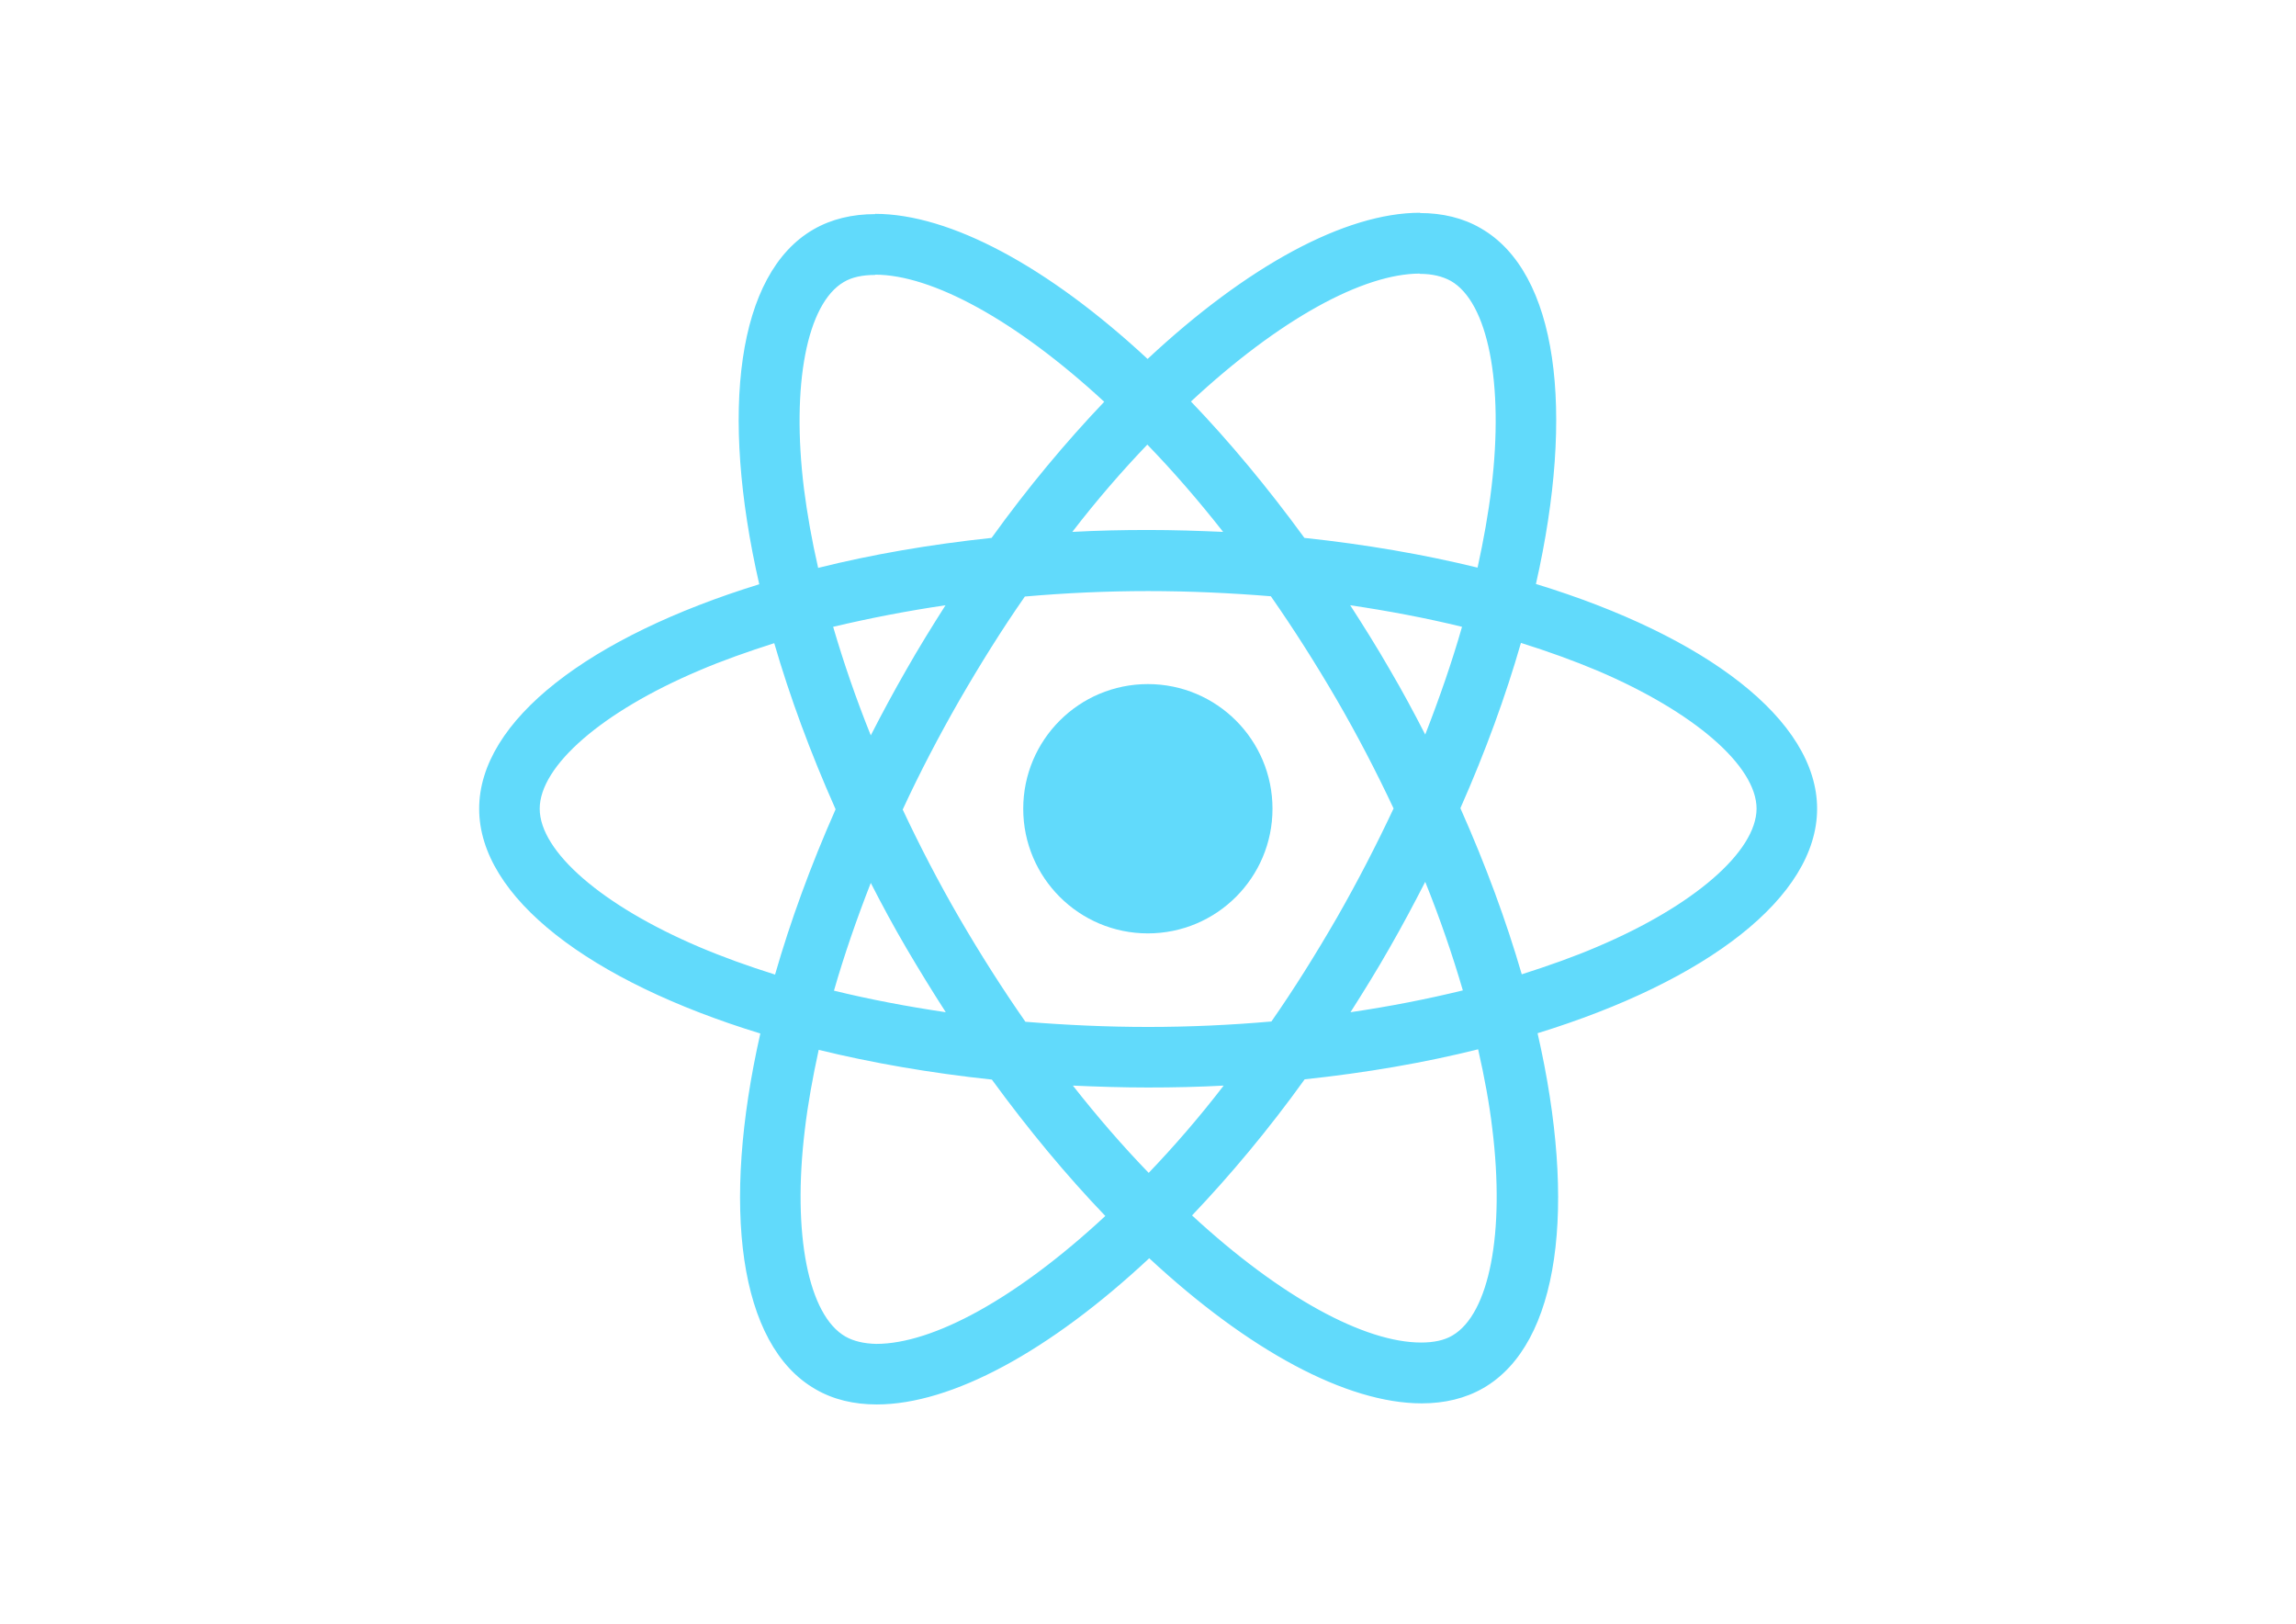
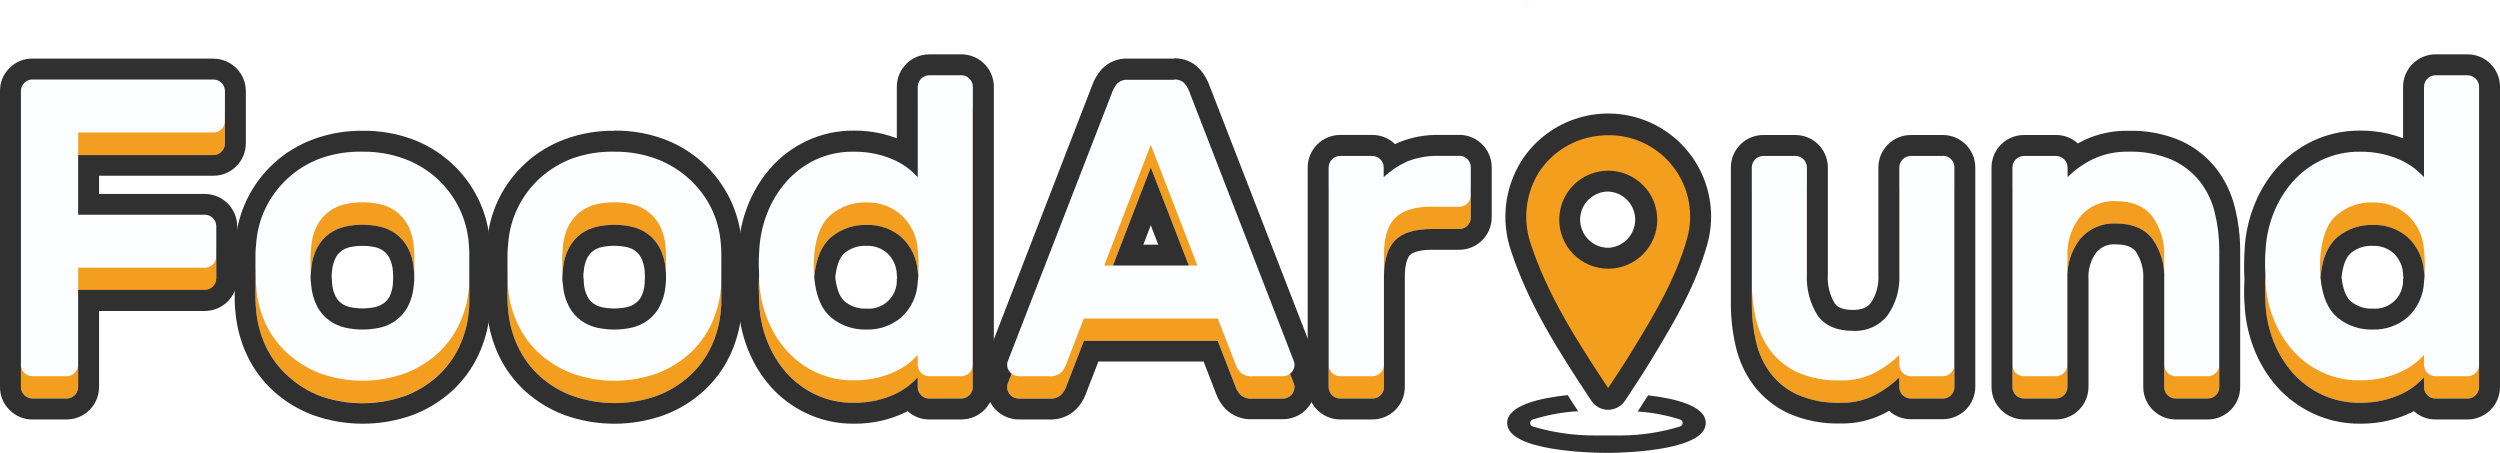
- <svg xmlns="http://www.w3.org/2000/svg" viewBox="0 0 841.9 595.3">
-   <g fill="#61DAFB">
-     <path d="M666.3 296.5c0-32.5-40.7-63.3-103.1-82.4 14.4-63.6 8-114.2-20.2-130.4-6.5-3.8-14.1-5.6-22.4-5.6v22.3c4.6 0 8.3.9 11.4 2.6 13.6 7.8 19.5 37.5 14.9 75.7-1.1 9.4-2.9 19.3-5.1 29.4-19.6-4.8-41-8.5-63.5-10.9-13.5-18.5-27.5-35.3-41.6-50 32.6-30.3 63.2-46.9 84-46.9V78c-27.5 0-63.5 19.6-99.9 53.6-36.4-33.8-72.4-53.2-99.9-53.2v22.3c20.7 0 51.4 16.5 84 46.6-14 14.7-28 31.4-41.3 49.9-22.6 2.4-44 6.1-63.6 11-2.3-10-4-19.7-5.2-29-4.7-38.2 1.1-67.9 14.6-75.8 3-1.8 6.9-2.6 11.5-2.6V78.5c-8.4 0-16 1.8-22.6 5.6-28.1 16.2-34.4 66.7-19.9 130.1-62.2 19.2-102.7 49.9-102.7 82.3 0 32.5 40.7 63.3 103.1 82.4-14.4 63.6-8 114.2 20.2 130.4 6.5 3.8 14.1 5.6 22.5 5.6 27.5 0 63.5-19.6 99.9-53.6 36.4 33.8 72.4 53.2 99.9 53.2 8.4 0 16-1.8 22.6-5.6 28.1-16.2 34.4-66.7 19.9-130.1 62-19.1 102.5-49.9 102.5-82.3zm-130.2-66.7c-3.7 12.9-8.3 26.2-13.5 39.5-4.1-8-8.4-16-13.1-24-4.6-8-9.5-15.8-14.4-23.4 14.2 2.1 27.9 4.7 41 7.9zm-45.8 106.5c-7.8 13.5-15.8 26.3-24.1 38.2-14.9 1.3-30 2-45.2 2-15.1 0-30.2-.7-45-1.9-8.3-11.9-16.4-24.6-24.2-38-7.6-13.1-14.5-26.4-20.8-39.8 6.2-13.4 13.2-26.8 20.7-39.9 7.8-13.5 15.8-26.3 24.1-38.2 14.9-1.3 30-2 45.2-2 15.1 0 30.2.7 45 1.9 8.3 11.9 16.4 24.6 24.2 38 7.6 13.1 14.5 26.4 20.8 39.8-6.3 13.4-13.2 26.8-20.7 39.9zm32.3-13c5.4 13.4 10 26.8 13.8 39.8-13.1 3.2-26.9 5.9-41.2 8 4.9-7.7 9.8-15.6 14.4-23.7 4.6-8 8.9-16.1 13-24.1zM421.2 430c-9.3-9.6-18.6-20.3-27.8-32 9 .4 18.2.7 27.5.7 9.4 0 18.7-.2 27.8-.7-9 11.7-18.3 22.4-27.5 32zm-74.4-58.9c-14.2-2.1-27.9-4.7-41-7.9 3.7-12.9 8.3-26.2 13.5-39.5 4.1 8 8.4 16 13.1 24 4.7 8 9.5 15.8 14.4 23.4zM420.7 163c9.3 9.6 18.6 20.3 27.8 32-9-.4-18.2-.7-27.5-.7-9.4 0-18.7.2-27.8.7 9-11.7 18.3-22.4 27.5-32zm-74 58.9c-4.9 7.7-9.8 15.6-14.4 23.7-4.6 8-8.9 16-13 24-5.4-13.4-10-26.8-13.8-39.8 13.1-3.1 26.9-5.8 41.2-7.9zm-90.5 125.2c-35.4-15.1-58.3-34.9-58.3-50.6 0-15.7 22.9-35.6 58.3-50.6 8.6-3.7 18-7 27.7-10.1 5.7 19.6 13.2 40 22.5 60.9-9.2 20.8-16.6 41.1-22.2 60.6-9.9-3.1-19.3-6.5-28-10.2zM310 490c-13.6-7.8-19.5-37.5-14.9-75.7 1.1-9.4 2.9-19.3 5.1-29.4 19.6 4.8 41 8.5 63.5 10.9 13.5 18.5 27.5 35.3 41.6 50-32.6 30.3-63.2 46.9-84 46.9-4.5-.1-8.3-1-11.3-2.7zm237.2-76.2c4.7 38.2-1.1 67.9-14.6 75.8-3 1.8-6.9 2.6-11.5 2.6-20.7 0-51.4-16.5-84-46.6 14-14.7 28-31.4 41.3-49.9 22.6-2.4 44-6.1 63.6-11 2.3 10.1 4.1 19.8 5.2 29.1zm38.5-66.7c-8.6 3.7-18 7-27.7 10.1-5.7-19.6-13.2-40-22.5-60.9 9.2-20.8 16.6-41.1 22.2-60.6 9.9 3.1 19.3 6.5 28.1 10.2 35.4 15.1 58.3 34.9 58.3 50.6-.1 15.7-23 35.6-58.4 50.6zM320.8 78.4z" />
-     <circle cx="420.9" cy="296.5" r="45.7" />
-     <path d="M520.5 78.1z" />
+ <svg xmlns="http://www.w3.org/2000/svg" viewBox="0 0 477.94 86.58">
+   <defs>
+     <style>.cls-1{fill:#f39e1e;}.cls-2{fill:#fdfeff;}.cls-3{fill:#303030;}.cls-4{fill:#f49e1e;}</style>
+   </defs>
+   <g id="Layer_2" data-name="Layer 2">
+     <g id="Layer_1-2" data-name="Layer 1">
+       <path class="cls-1" d="M291.76,0V1.48l.05-.08C291.77,1,291.76.49,291.76,0Z" />
+       <path class="cls-1" d="M40.79,19.47a2.13,2.13,0,0,1,1.54.65A2.09,2.09,0,0,1,43,21.66v5.75A2.09,2.09,0,0,1,42.33,29a2.13,2.13,0,0,1-1.54.65H14.94V45.32H39.17a2.2,2.2,0,0,1,2.18,2.19v5.75a2.22,2.22,0,0,1-2.18,2.19H14.94V74a2.22,2.22,0,0,1-2.19,2.19H6.19A2.22,2.22,0,0,1,4,74V21.66a2.1,2.1,0,0,1,.65-1.54,2.1,2.1,0,0,1,1.54-.65Z" />
+       <path class="cls-1" d="M69.31,33.24a22.42,22.42,0,0,1,8.06,1.38,19.31,19.31,0,0,1,6.24,3.81,19,19,0,0,1,4.21,5.67,18.54,18.54,0,0,1,1.82,7,16.08,16.08,0,0,1,.08,1.86v4.5a15.45,15.45,0,0,1-.08,1.82,19.93,19.93,0,0,1-1.86,7,18,18,0,0,1-4.17,5.63,19.57,19.57,0,0,1-6.24,3.77,24.26,24.26,0,0,1-16.13,0A19.41,19.41,0,0,1,55,71.85a17.87,17.87,0,0,1-4.18-5.63,20.15,20.15,0,0,1-1.86-7c-.06-.48-.1-1.09-.12-1.82s0-1.47,0-2.23,0-1.51,0-2.27.06-1.37.12-1.86a18.54,18.54,0,0,1,1.82-7,18.92,18.92,0,0,1,10.45-9.48A22.44,22.44,0,0,1,69.31,33.24Zm9.8,18.23a10.58,10.58,0,0,0-1.17-4.17,8.14,8.14,0,0,0-2.31-2.63,8.44,8.44,0,0,0-3-1.34,15.54,15.54,0,0,0-6.65,0,8.32,8.32,0,0,0-3,1.34,7.91,7.91,0,0,0-2.31,2.63,10.58,10.58,0,0,0-1.18,4.17c0,.44-.09,1-.12,1.63s0,1.32,0,2,0,1.39,0,2.07.07,1.2.12,1.58a10.58,10.58,0,0,0,1.18,4.17A7.81,7.81,0,0,0,63,65.57a8.15,8.15,0,0,0,3,1.34,15.13,15.13,0,0,0,6.65,0,8.27,8.27,0,0,0,3-1.34,8,8,0,0,0,2.31-2.63,10.58,10.58,0,0,0,1.17-4.17,12.69,12.69,0,0,0,.08-1.58V53.1A14.62,14.62,0,0,0,79.11,51.47Z" />
+       <path class="cls-1" d="M117.43,33.24a22.44,22.44,0,0,1,8.07,1.38,19.31,19.31,0,0,1,6.24,3.81A19,19,0,0,1,136,44.1a18.54,18.54,0,0,1,1.82,7,16.08,16.08,0,0,1,.08,1.86v4.5a15.45,15.45,0,0,1-.08,1.82,20.15,20.15,0,0,1-1.86,7,18,18,0,0,1-4.17,5.63,19.57,19.57,0,0,1-6.24,3.77,24.26,24.26,0,0,1-16.13,0,19.57,19.57,0,0,1-6.24-3.77A18,18,0,0,1,99,66.22a19.93,19.93,0,0,1-1.86-7c-.06-.48-.1-1.09-.12-1.82s0-1.47,0-2.23,0-1.51,0-2.27.06-1.37.12-1.86a18.54,18.54,0,0,1,1.82-7,19,19,0,0,1,4.21-5.67,19.31,19.31,0,0,1,6.24-3.81A22.42,22.42,0,0,1,117.43,33.24Zm9.81,18.23a10.58,10.58,0,0,0-1.18-4.17,7.91,7.91,0,0,0-2.31-2.63,8.32,8.32,0,0,0-3-1.34,15.54,15.54,0,0,0-6.65,0,8.44,8.44,0,0,0-3,1.34,8,8,0,0,0-2.3,2.63,10.41,10.41,0,0,0-1.18,4.17c0,.44-.09,1-.12,1.63s0,1.32,0,2,0,1.39,0,2.07.07,1.2.12,1.58a10.41,10.41,0,0,0,1.18,4.17,7.9,7.9,0,0,0,2.3,2.63,8.27,8.27,0,0,0,3,1.34,15.13,15.13,0,0,0,6.65,0,8.15,8.15,0,0,0,3-1.34,7.81,7.81,0,0,0,2.31-2.63,10.58,10.58,0,0,0,1.18-4.17,12.69,12.69,0,0,0,.08-1.58V53.1A14.62,14.62,0,0,0,127.24,51.47Z" />
+       <path class="cls-1" d="M163.21,33.24a19.14,19.14,0,0,1,4.5.49A17,17,0,0,1,171.19,35a13.19,13.19,0,0,1,2.56,1.58,14.22,14.22,0,0,1,1.7,1.58V20.85a2.06,2.06,0,0,1,.65-1.54,2.1,2.1,0,0,1,1.54-.65h6.15A2.22,2.22,0,0,1,186,20.85V74a2.22,2.22,0,0,1-2.19,2.19h-6.15a2.1,2.1,0,0,1-1.54-.65,2.08,2.08,0,0,1-.65-1.54V72.14a16.08,16.08,0,0,1-1.7,1.58,14.24,14.24,0,0,1-2.56,1.58,17.66,17.66,0,0,1-3.48,1.21,18.63,18.63,0,0,1-4.5.49,16.73,16.73,0,0,1-7.33-1.58,17.5,17.5,0,0,1-5.59-4.21,20.35,20.35,0,0,1-3.65-6.08,22.5,22.5,0,0,1-1.5-7.17c0-.81-.08-1.76-.08-2.84s0-2,.08-2.83a22.5,22.5,0,0,1,1.5-7.18A20.17,20.17,0,0,1,150.29,39a17.38,17.38,0,0,1,5.59-4.22A16.73,16.73,0,0,1,163.21,33.24Zm-7.53,19.61a21.53,21.53,0,0,0,0,4.54q.48,5.27,3.24,7.58a10.1,10.1,0,0,0,6.72,2.31,9.85,9.85,0,0,0,6.69-2.36,9.63,9.63,0,0,0,3.12-6.72,23.76,23.76,0,0,0,.16-3.08,23.76,23.76,0,0,0-.16-3.08,9.78,9.78,0,0,0-3.12-6.64A9.67,9.67,0,0,0,165.64,43a10.1,10.1,0,0,0-6.72,2.31Q156.16,47.59,155.68,52.85Z" />
+       <path class="cls-1" d="M224.47,19.47a2.54,2.54,0,0,1,1.94.69,6,6,0,0,1,1.14,2.07l19.85,51.2a2,2,0,0,1,.08.57,2.22,2.22,0,0,1-2.19,2.19h-5.83a3,3,0,0,1-2.27-.69,4.15,4.15,0,0,1-.89-1.34l-3.49-9h-25.6l-3.48,9a4.2,4.2,0,0,1-.9,1.34,3,3,0,0,1-2.26.69h-5.84A2.22,2.22,0,0,1,192.54,74a1.66,1.66,0,0,1,.09-.57l19.85-51.2a5.84,5.84,0,0,1,1.13-2.07,2.54,2.54,0,0,1,1.94-.69ZM228.92,55,220,32,211.1,55Z" />
+       <path class="cls-1" d="M273.73,43.78q-4.86,0-7,2.14c-1.43,1.44-2.15,3.77-2.15,7V74a2.11,2.11,0,0,1-.64,1.54,2.13,2.13,0,0,1-1.54.65h-6.16A2.22,2.22,0,0,1,254,74V36.24a2.13,2.13,0,0,1,.65-1.54,2.1,2.1,0,0,1,1.54-.65h6.16a2.2,2.2,0,0,1,2.18,2.19v1.87a16.38,16.38,0,0,1,4.5-3,15.78,15.78,0,0,1,6.28-1.06H279a2.2,2.2,0,0,1,2.18,2.19v5.35a2.11,2.11,0,0,1-.64,1.54,2.13,2.13,0,0,1-1.54.65Z" />
+       <path class="cls-1" d="M334.9,36.24a2.22,2.22,0,0,1,2.19-2.19h6.16a2.22,2.22,0,0,1,2.19,2.19V56.82a13.25,13.25,0,0,0,2.06,7.78q2.07,2.93,6.77,2.92a7.8,7.8,0,0,0,6.56-2.92,12.35,12.35,0,0,0,2.27-7.78V36.24a2.13,2.13,0,0,1,.65-1.54,2.1,2.1,0,0,1,1.54-.65h6.16a2.2,2.2,0,0,1,2.18,2.19V74a2.11,2.11,0,0,1-.64,1.54,2.13,2.13,0,0,1-1.54.65h-6.16A2.22,2.22,0,0,1,363.1,74V72.14a20,20,0,0,1-4.62,3.36,13.69,13.69,0,0,1-6.64,1.5,19.13,19.13,0,0,1-8.18-1.54,13.65,13.65,0,0,1-5.19-4.13,16,16,0,0,1-2.76-6A31.59,31.59,0,0,1,334.9,58Z" />
+       <path class="cls-1" d="M424.27,74a2.11,2.11,0,0,1-.64,1.54,2.13,2.13,0,0,1-1.54.65h-6.16A2.22,2.22,0,0,1,413.74,74V53.42a12.36,12.36,0,0,0-2.27-7.78c-1.51-1.94-3.83-2.92-7-2.92a8.41,8.41,0,0,0-6.76,2.92,11.63,11.63,0,0,0-2.47,7.78V74a2.22,2.22,0,0,1-2.19,2.19h-6.16A2.22,2.22,0,0,1,384.73,74V36.24a2.22,2.22,0,0,1,2.19-2.19h6.16a2.22,2.22,0,0,1,2.19,2.19v1.87a18,18,0,0,1,4.94-3.49,15.22,15.22,0,0,1,6.73-1.38,19.74,19.74,0,0,1,8.26,1.54,14.32,14.32,0,0,1,5.35,4.14,15.76,15.76,0,0,1,2.87,6,30.06,30.06,0,0,1,.85,7.25Z" />
+       <path class="cls-1" d="M451.17,33.24a19.14,19.14,0,0,1,4.5.49A17.35,17.35,0,0,1,459.16,35a13.73,13.73,0,0,1,4.25,3.16V20.85a2.06,2.06,0,0,1,.65-1.54,2.1,2.1,0,0,1,1.54-.65h6.15a2.1,2.1,0,0,1,1.54.65,2.06,2.06,0,0,1,.65,1.54V74a2.08,2.08,0,0,1-.65,1.54,2.1,2.1,0,0,1-1.54.65H465.6a2.1,2.1,0,0,1-1.54-.65,2.08,2.08,0,0,1-.65-1.54V72.14a15.15,15.15,0,0,1-1.7,1.58,14.49,14.49,0,0,1-2.55,1.58,18,18,0,0,1-3.49,1.21,18.63,18.63,0,0,1-4.5.49,16.73,16.73,0,0,1-7.33-1.58,17.5,17.5,0,0,1-5.59-4.21,20.56,20.56,0,0,1-3.65-6.08A22.22,22.22,0,0,1,433.11,58c-.06-.81-.09-1.76-.09-2.84s0-2,.09-2.83a22.22,22.22,0,0,1,1.49-7.18A20.38,20.38,0,0,1,438.25,39a17.38,17.38,0,0,1,5.59-4.22A16.73,16.73,0,0,1,451.17,33.24Zm-7.53,19.61a21.53,21.53,0,0,0,0,4.54q.48,5.27,3.24,7.58a10.1,10.1,0,0,0,6.72,2.31,9.85,9.85,0,0,0,6.69-2.36,9.63,9.63,0,0,0,3.12-6.72,23.76,23.76,0,0,0,.16-3.08,23.76,23.76,0,0,0-.16-3.08,9.78,9.78,0,0,0-3.12-6.64A9.67,9.67,0,0,0,453.6,43a10.1,10.1,0,0,0-6.72,2.31Q444.12,47.59,443.64,52.85Z" />
+       <path class="cls-2" d="M40.79,15.2A2.2,2.2,0,0,1,43,17.39v5.75a2.11,2.11,0,0,1-.64,1.54,2.13,2.13,0,0,1-1.54.65H14.94V41.05H39.17a2.2,2.2,0,0,1,2.18,2.18V49a2.2,2.2,0,0,1-2.18,2.18H14.94V69.73a2.22,2.22,0,0,1-2.19,2.19H6.19A2.22,2.22,0,0,1,4,69.73V17.39a2.1,2.1,0,0,1,.65-1.54,2.06,2.06,0,0,1,1.54-.65Z" />
+       <path class="cls-2" d="M69.31,29a22.42,22.42,0,0,1,8.06,1.38,19.31,19.31,0,0,1,6.24,3.81,19,19,0,0,1,4.21,5.67,18.49,18.49,0,0,1,1.82,7,16,16,0,0,1,.08,1.86v4.5A15.45,15.45,0,0,1,89.64,55a19.93,19.93,0,0,1-1.86,7,18,18,0,0,1-4.17,5.63,19.75,19.75,0,0,1-6.24,3.77,24.26,24.26,0,0,1-16.13,0A19.59,19.59,0,0,1,55,67.58,17.87,17.87,0,0,1,50.83,62,20.15,20.15,0,0,1,49,55c-.06-.48-.1-1.09-.12-1.82s0-1.47,0-2.23,0-1.51,0-2.27.06-1.38.12-1.86a18.49,18.49,0,0,1,1.82-7,18.92,18.92,0,0,1,10.45-9.48A22.44,22.44,0,0,1,69.31,29Zm9.8,18.23A10.58,10.58,0,0,0,77.94,43a8,8,0,0,0-2.31-2.63,8.27,8.27,0,0,0-3-1.34,15.54,15.54,0,0,0-6.65,0,8.15,8.15,0,0,0-3,1.34A7.81,7.81,0,0,0,60.68,43,10.58,10.58,0,0,0,59.5,47.2c0,.44-.09,1-.12,1.62s0,1.33,0,2,0,1.39,0,2.07.07,1.2.12,1.58a10.58,10.58,0,0,0,1.18,4.17A7.81,7.81,0,0,0,63,61.3a8.15,8.15,0,0,0,3,1.34,15.54,15.54,0,0,0,6.65,0,8.27,8.27,0,0,0,3-1.34,8,8,0,0,0,2.31-2.63,10.58,10.58,0,0,0,1.17-4.17,12.69,12.69,0,0,0,.08-1.58v-4.1A14.42,14.42,0,0,0,79.11,47.2Z" />
+       <path class="cls-2" d="M117.43,29a22.44,22.44,0,0,1,8.07,1.38,19.31,19.31,0,0,1,6.24,3.81A19,19,0,0,1,136,39.83a18.49,18.49,0,0,1,1.82,7,16,16,0,0,1,.08,1.86v4.5a15.45,15.45,0,0,1-.08,1.82,20.15,20.15,0,0,1-1.86,7,18,18,0,0,1-4.17,5.63,19.75,19.75,0,0,1-6.24,3.77,24.26,24.26,0,0,1-16.13,0,19.75,19.75,0,0,1-6.24-3.77A18,18,0,0,1,99,62a19.93,19.93,0,0,1-1.86-7C97,54.5,97,53.89,97,53.16s0-1.47,0-2.23,0-1.51,0-2.27.06-1.38.12-1.86a18.49,18.49,0,0,1,1.82-7,19,19,0,0,1,4.21-5.67,19.31,19.31,0,0,1,6.24-3.81A22.42,22.42,0,0,1,117.43,29Zm9.81,18.23A10.58,10.58,0,0,0,126.06,43a7.81,7.81,0,0,0-2.31-2.63,8.15,8.15,0,0,0-3-1.34,15.54,15.54,0,0,0-6.65,0,8.27,8.27,0,0,0-3,1.34,7.9,7.9,0,0,0-2.3,2.63,10.41,10.41,0,0,0-1.18,4.17c0,.44-.09,1-.12,1.62s0,1.33,0,2,0,1.39,0,2.07.07,1.2.12,1.58a10.41,10.41,0,0,0,1.18,4.17,7.9,7.9,0,0,0,2.3,2.63,8.27,8.27,0,0,0,3,1.34,15.54,15.54,0,0,0,6.65,0,8.15,8.15,0,0,0,3-1.34,7.81,7.81,0,0,0,2.31-2.63,10.58,10.58,0,0,0,1.18-4.17,12.69,12.69,0,0,0,.08-1.58v-4.1A14.42,14.42,0,0,0,127.24,47.2Z" />
+       <path class="cls-2" d="M163.21,29a18.63,18.63,0,0,1,4.5.49,17.66,17.66,0,0,1,3.48,1.21,14.24,14.24,0,0,1,2.56,1.58,16.08,16.08,0,0,1,1.7,1.58V16.58a2.22,2.22,0,0,1,2.19-2.19h6.15a2.06,2.06,0,0,1,1.54.65,2.1,2.1,0,0,1,.65,1.54V69.73a2.22,2.22,0,0,1-2.19,2.19h-6.15a2.1,2.1,0,0,1-1.54-.65,2.08,2.08,0,0,1-.65-1.54V67.86a14.22,14.22,0,0,1-1.7,1.58A13.19,13.19,0,0,1,171.19,71a17,17,0,0,1-3.48,1.22,19.14,19.14,0,0,1-4.5.49,16.73,16.73,0,0,1-7.33-1.58,17.38,17.38,0,0,1-5.59-4.22,20.17,20.17,0,0,1-3.65-6.07,22.5,22.5,0,0,1-1.5-7.18c0-.8-.08-1.75-.08-2.83s0-2,.08-2.84a22.5,22.5,0,0,1,1.5-7.17,20.17,20.17,0,0,1,3.65-6.07,17.38,17.38,0,0,1,5.59-4.22A16.73,16.73,0,0,1,163.21,29Zm-7.53,19.61a21.53,21.53,0,0,0,0,4.54q.48,5.27,3.24,7.57A10.1,10.1,0,0,0,165.64,63a9.85,9.85,0,0,0,6.69-2.35,9.65,9.65,0,0,0,3.12-6.72,23.76,23.76,0,0,0,.16-3.08,23.76,23.76,0,0,0-.16-3.08,9.78,9.78,0,0,0-3.12-6.64,9.67,9.67,0,0,0-6.69-2.43A10.05,10.05,0,0,0,158.92,41C157.08,42.54,156,45.07,155.68,48.58Z" />
+       <path class="cls-2" d="M224.47,15.2a2.54,2.54,0,0,1,1.94.69A6,6,0,0,1,227.55,18L247.4,69.16a1.91,1.91,0,0,1,.08.57,2.22,2.22,0,0,1-2.19,2.19h-5.83a3,3,0,0,1-2.27-.69,4.15,4.15,0,0,1-.89-1.34l-3.49-9h-25.6l-3.48,9a4.2,4.2,0,0,1-.9,1.34,3,3,0,0,1-2.26.69h-5.84a2.22,2.22,0,0,1-2.19-2.19,1.62,1.62,0,0,1,.09-.57L212.48,18a5.87,5.87,0,0,1,1.13-2.06,2.54,2.54,0,0,1,1.94-.69Zm4.45,35.57L220,27.68,211.1,50.77Z" />
+       <path class="cls-2" d="M273.73,39.51q-4.86,0-7,2.14c-1.43,1.44-2.15,3.77-2.15,7V69.73a2.11,2.11,0,0,1-.64,1.54,2.13,2.13,0,0,1-1.54.65h-6.16A2.22,2.22,0,0,1,254,69.73V32a2.22,2.22,0,0,1,2.19-2.19h6.16a2.13,2.13,0,0,1,1.54.65,2.11,2.11,0,0,1,.64,1.54v1.86a16.56,16.56,0,0,1,4.5-3,15.61,15.61,0,0,1,6.28-1.06H279a2.13,2.13,0,0,1,1.54.65,2.11,2.11,0,0,1,.64,1.54v5.35a2.11,2.11,0,0,1-.64,1.54,2.13,2.13,0,0,1-1.54.65Z" />
+       <path class="cls-2" d="M334.9,32a2.22,2.22,0,0,1,2.19-2.19h6.16A2.22,2.22,0,0,1,345.44,32V52.55a13.27,13.27,0,0,0,2.06,7.78c1.38,1.94,3.64,2.92,6.77,2.92a7.82,7.82,0,0,0,6.56-2.92,12.36,12.36,0,0,0,2.27-7.78V32a2.22,2.22,0,0,1,2.19-2.19h6.16a2.13,2.13,0,0,1,1.54.65,2.11,2.11,0,0,1,.64,1.54V69.73a2.11,2.11,0,0,1-.64,1.54,2.13,2.13,0,0,1-1.54.65h-6.16a2.22,2.22,0,0,1-2.19-2.19V67.86a19.69,19.69,0,0,1-4.62,3.37,13.69,13.69,0,0,1-6.64,1.5,19.13,19.13,0,0,1-8.18-1.54,13.68,13.68,0,0,1-5.19-4.14,16,16,0,0,1-2.76-6,31.59,31.59,0,0,1-.81-7.25Z" />
+       <path class="cls-2" d="M424.27,69.73a2.11,2.11,0,0,1-.64,1.54,2.13,2.13,0,0,1-1.54.65h-6.16a2.22,2.22,0,0,1-2.19-2.19V49.15a12.35,12.35,0,0,0-2.27-7.78q-2.27-2.92-7-2.92a8.38,8.38,0,0,0-6.76,2.92,11.62,11.62,0,0,0-2.47,7.78V69.73a2.22,2.22,0,0,1-2.19,2.19h-6.16a2.22,2.22,0,0,1-2.19-2.19V32a2.22,2.22,0,0,1,2.19-2.19h6.16A2.22,2.22,0,0,1,395.27,32v1.86a18.16,18.16,0,0,1,4.94-3.48A15.22,15.22,0,0,1,406.94,29a19.74,19.74,0,0,1,8.26,1.54,14.4,14.4,0,0,1,5.35,4.13,15.73,15.73,0,0,1,2.87,6,30,30,0,0,1,.85,7.25Z" />
+       <path class="cls-2" d="M451.17,29a18.63,18.63,0,0,1,4.5.49,18,18,0,0,1,3.49,1.21,14.49,14.49,0,0,1,2.55,1.58,15.15,15.15,0,0,1,1.7,1.58V16.58a2.22,2.22,0,0,1,2.19-2.19h6.15a2.22,2.22,0,0,1,2.19,2.19V69.73a2.08,2.08,0,0,1-.65,1.54,2.1,2.1,0,0,1-1.54.65H465.6a2.1,2.1,0,0,1-1.54-.65,2.08,2.08,0,0,1-.65-1.54V67.86A13.73,13.73,0,0,1,459.16,71a17.35,17.35,0,0,1-3.49,1.22,19.14,19.14,0,0,1-4.5.49,16.73,16.73,0,0,1-7.33-1.58,17.38,17.38,0,0,1-5.59-4.22,20.38,20.38,0,0,1-3.65-6.07,22.22,22.22,0,0,1-1.49-7.18c-.06-.8-.09-1.75-.09-2.83s0-2,.09-2.84a22.22,22.22,0,0,1,1.49-7.17,20.38,20.38,0,0,1,3.65-6.07,17.38,17.38,0,0,1,5.59-4.22A16.73,16.73,0,0,1,451.17,29Zm-7.53,19.61a21.53,21.53,0,0,0,0,4.54q.48,5.27,3.24,7.57A10.1,10.1,0,0,0,453.6,63a9.85,9.85,0,0,0,6.69-2.35,9.65,9.65,0,0,0,3.12-6.72,23.76,23.76,0,0,0,.16-3.08,23.76,23.76,0,0,0-.16-3.08,9.78,9.78,0,0,0-3.12-6.64,9.67,9.67,0,0,0-6.69-2.43A10.05,10.05,0,0,0,446.88,41C445,42.54,444,45.07,443.64,48.58Z" />
+       <path class="cls-3" d="M40.79,15.2A2.2,2.2,0,0,1,43,17.39v10A2.09,2.09,0,0,1,42.33,29a2.13,2.13,0,0,1-1.54.65H14.94V41.05H39.17a2.2,2.2,0,0,1,2.18,2.18v10a2.22,2.22,0,0,1-2.18,2.19H14.94V74a2.22,2.22,0,0,1-2.19,2.19H6.19A2.22,2.22,0,0,1,4,74V17.39a2.1,2.1,0,0,1,.65-1.54,2.06,2.06,0,0,1,1.54-.65h34.6m0-4H6.19A6.06,6.06,0,0,0,1.82,13,6.06,6.06,0,0,0,0,17.39V74a6.06,6.06,0,0,0,1.82,4.37,6,6,0,0,0,4.37,1.82h6.56A6.21,6.21,0,0,0,18.94,74V59.45H39.17a6.21,6.21,0,0,0,6.18-6.19v-10a6.21,6.21,0,0,0-6.18-6.18H18.94V33.6H40.79A6.21,6.21,0,0,0,47,27.41v-10a6.2,6.2,0,0,0-6.18-6.19Z" />
+       <path class="cls-3" d="M69.31,29a22.42,22.42,0,0,1,8.06,1.38,19.31,19.31,0,0,1,6.24,3.81,19,19,0,0,1,4.21,5.67,18.49,18.49,0,0,1,1.82,7,16,16,0,0,1,.08,1.86v8.77a15.45,15.45,0,0,1-.08,1.82,19.93,19.93,0,0,1-1.86,7,18,18,0,0,1-4.17,5.63,19.57,19.57,0,0,1-6.24,3.77,24.26,24.26,0,0,1-16.13,0A19.41,19.41,0,0,1,55,71.85a17.87,17.87,0,0,1-4.18-5.63,20.15,20.15,0,0,1-1.86-7c-.06-.48-.1-1.09-.12-1.82s0-1.47,0-2.23,0-1.43,0-2.15,0-1.4,0-2.12,0-1.51,0-2.27.06-1.38.12-1.86a18.49,18.49,0,0,1,1.82-7,18.92,18.92,0,0,1,10.45-9.48A22.44,22.44,0,0,1,69.31,29m0,34a15.28,15.28,0,0,0,3.32-.36,8.27,8.27,0,0,0,3-1.34,8,8,0,0,0,2.31-2.63,10.58,10.58,0,0,0,1.17-4.17A11.44,11.44,0,0,0,79.19,53a13.16,13.16,0,0,0-.08-1.54,10.58,10.58,0,0,0-1.17-4.17,8.14,8.14,0,0,0-2.31-2.63,8.44,8.44,0,0,0-3-1.34,15.54,15.54,0,0,0-6.65,0,8.32,8.32,0,0,0-3,1.34,7.91,7.91,0,0,0-2.31,2.63,10.58,10.58,0,0,0-1.18,4.17c0,.42-.09.93-.11,1.54a14.92,14.92,0,0,0,.11,1.49,10.58,10.58,0,0,0,1.18,4.17A7.81,7.81,0,0,0,63,61.3a8.15,8.15,0,0,0,3,1.34,15.3,15.3,0,0,0,3.33.36m0-38a26.48,26.48,0,0,0-9.49,1.64,23.19,23.19,0,0,0-7.53,4.61,22.93,22.93,0,0,0-5.09,6.86A22.54,22.54,0,0,0,45,46.45c-.06.57-.1,1.25-.13,2.07s0,1.59,0,2.41,0,1.4,0,2.12,0,1.46,0,2.15,0,1.63,0,2.38.08,1.49.14,2.07a24.26,24.26,0,0,0,2.23,8.29,21.89,21.89,0,0,0,5.1,6.88,23.52,23.52,0,0,0,7.5,4.54,28.28,28.28,0,0,0,19,0,23.59,23.59,0,0,0,7.5-4.55,21.85,21.85,0,0,0,5.09-6.87,24.25,24.25,0,0,0,2.23-8.3,20.2,20.2,0,0,0,.1-2.21V48.66c0-.86,0-1.59-.09-2.21a22.53,22.53,0,0,0-2.21-8.37A22.9,22.9,0,0,0,78.8,26.61,26.52,26.52,0,0,0,69.31,25ZM63.39,53c0-.53.06-.86.08-1a.41.41,0,0,0,0-.11,7,7,0,0,1,.69-2.6,3.72,3.72,0,0,1,1.12-1.32,4.28,4.28,0,0,1,1.57-.71,11.63,11.63,0,0,1,4.89,0,4.28,4.28,0,0,1,1.57.71,3.84,3.84,0,0,1,1.13,1.32,7,7,0,0,1,.68,2.6s0,.07,0,.11a10.72,10.72,0,0,1,0,2,1.1,1.1,0,0,0,0,.18,7,7,0,0,1-.68,2.6A4,4,0,0,1,73.32,58a4.43,4.43,0,0,1-1.57.7,11.63,11.63,0,0,1-4.89,0A4.36,4.36,0,0,1,65.29,58a3.72,3.72,0,0,1-1.12-1.32,6.91,6.91,0,0,1-.69-2.6,1.1,1.1,0,0,0,0-.18c0-.09,0-.35-.07-.92Z" />
+       <path class="cls-3" d="M117.43,29a22.44,22.44,0,0,1,8.07,1.38,19.31,19.31,0,0,1,6.24,3.81A19,19,0,0,1,136,39.83a18.49,18.49,0,0,1,1.82,7,16,16,0,0,1,.08,1.86v8.77a15.45,15.45,0,0,1-.08,1.82,20.15,20.15,0,0,1-1.86,7,18,18,0,0,1-4.17,5.63,19.57,19.57,0,0,1-6.24,3.77,24.26,24.26,0,0,1-16.13,0,19.57,19.57,0,0,1-6.24-3.77A18,18,0,0,1,99,66.22a19.93,19.93,0,0,1-1.86-7c-.06-.48-.1-1.09-.12-1.82s0-1.47,0-2.23,0-1.43,0-2.15,0-1.4,0-2.12,0-1.51,0-2.27.06-1.38.12-1.86a18.49,18.49,0,0,1,1.82-7,19,19,0,0,1,4.21-5.67,19.31,19.31,0,0,1,6.24-3.81A22.42,22.42,0,0,1,117.43,29m0,34a15.3,15.3,0,0,0,3.33-.36,8.15,8.15,0,0,0,3-1.34,7.81,7.81,0,0,0,2.31-2.63,10.58,10.58,0,0,0,1.18-4.17,11.44,11.44,0,0,0,.08-1.49,13.16,13.16,0,0,0-.08-1.54,10.58,10.58,0,0,0-1.18-4.17,7.91,7.91,0,0,0-2.31-2.63,8.32,8.32,0,0,0-3-1.34,15.54,15.54,0,0,0-6.65,0,8.44,8.44,0,0,0-3,1.34,8,8,0,0,0-2.3,2.63,10.41,10.41,0,0,0-1.18,4.17c0,.42-.09.93-.12,1.54s.07,1.13.12,1.49a10.41,10.41,0,0,0,1.18,4.17,7.9,7.9,0,0,0,2.3,2.63,8.27,8.27,0,0,0,3,1.34,15.28,15.28,0,0,0,3.32.36m0-38A26.42,26.42,0,0,0,108,26.61,22.88,22.88,0,0,0,95.32,38.08a22.72,22.72,0,0,0-2.21,8.37c-.06.57-.1,1.25-.13,2.07s0,1.59,0,2.41,0,1.4,0,2.12,0,1.46,0,2.15,0,1.62,0,2.38.07,1.48.14,2.07a24.26,24.26,0,0,0,2.23,8.29,21.89,21.89,0,0,0,5.1,6.88,23.52,23.52,0,0,0,7.5,4.54,28.25,28.25,0,0,0,19,0,23.37,23.37,0,0,0,7.5-4.55,21.73,21.73,0,0,0,5.1-6.87,24.32,24.32,0,0,0,2.23-8.3,20.45,20.45,0,0,0,.1-2.21V48.66c0-.85,0-1.58-.09-2.2a22.58,22.58,0,0,0-2.21-8.38,22.9,22.9,0,0,0-12.62-11.47,26.57,26.57,0,0,0-9.5-1.64Zm-5.91,28c0-.43,0-.78.08-1,0,0,0-.08,0-.12a6.92,6.92,0,0,1,.68-2.6,3.84,3.84,0,0,1,1.13-1.32,4.28,4.28,0,0,1,1.57-.71,11.63,11.63,0,0,1,4.89,0,4.28,4.28,0,0,1,1.57.71,3.84,3.84,0,0,1,1.13,1.32,7,7,0,0,1,.68,2.6.34.34,0,0,0,0,.1,10.94,10.94,0,0,1,0,2,1,1,0,0,0,0,.17,7,7,0,0,1-.68,2.6A3.84,3.84,0,0,1,121.45,58a4.36,4.36,0,0,1-1.57.71,11.63,11.63,0,0,1-4.89,0,4.28,4.28,0,0,1-1.57-.71,3.72,3.72,0,0,1-1.12-1.32,6.67,6.67,0,0,1-.69-2.6,1.23,1.23,0,0,0,0-.19c0-.09,0-.34-.07-.91Z" />
+       <path class="cls-3" d="M183.79,14.39a2.06,2.06,0,0,1,1.54.65,2.1,2.1,0,0,1,.65,1.54V74a2.22,2.22,0,0,1-2.19,2.19h-6.15a2.1,2.1,0,0,1-1.54-.65,2.08,2.08,0,0,1-.65-1.54V72.14a16.08,16.08,0,0,1-1.7,1.58,14.24,14.24,0,0,1-2.56,1.58,17.66,17.66,0,0,1-3.48,1.21,18.63,18.63,0,0,1-4.5.49,16.73,16.73,0,0,1-7.33-1.58,17.5,17.5,0,0,1-5.59-4.21,20.35,20.35,0,0,1-3.65-6.08,22.5,22.5,0,0,1-1.5-7.17c0-.81-.08-1.76-.08-2.84,0-.79,0-1.49.05-2.13s-.05-1.35-.05-2.14c0-1.08,0-2,.08-2.84a22.5,22.5,0,0,1,1.5-7.17,20.17,20.17,0,0,1,3.65-6.07,17.38,17.38,0,0,1,5.59-4.22A16.73,16.73,0,0,1,163.21,29a18.63,18.63,0,0,1,4.5.49,17.66,17.66,0,0,1,3.48,1.21,14.24,14.24,0,0,1,2.56,1.58,16.08,16.08,0,0,1,1.7,1.58V16.58a2.22,2.22,0,0,1,2.19-2.19h6.15M165.64,63a9.85,9.85,0,0,0,6.69-2.35,9.65,9.65,0,0,0,3.12-6.72c0-.29.06-.61.09-.94s0-.66-.09-1a9.78,9.78,0,0,0-3.12-6.64A9.67,9.67,0,0,0,165.64,43a10.1,10.1,0,0,0-6.72,2.31q-2.76,2.31-3.24,7.57a.66.66,0,0,0,0,.14.62.62,0,0,0,0,.13q.48,5.27,3.24,7.57A10.1,10.1,0,0,0,165.64,63m18.15-52.61h-6.15a6.21,6.21,0,0,0-6.19,6.19v9.85a25.42,25.42,0,0,0-2.79-.86,23,23,0,0,0-5.45-.6,20.71,20.71,0,0,0-9.06,2,21.27,21.27,0,0,0-6.87,5.18,24.46,24.46,0,0,0-4.37,7.27,26.35,26.35,0,0,0-1.76,8.39c-.06.89-.09,1.89-.09,3.06,0,.71,0,1.41.05,2.14s-.05,1.42-.05,2.13c0,1.17,0,2.17.09,3.06a26.47,26.47,0,0,0,1.76,8.4,24.41,24.41,0,0,0,4.37,7.26A21.34,21.34,0,0,0,154.14,79a20.78,20.78,0,0,0,9.07,2,23,23,0,0,0,5.45-.6,22.09,22.09,0,0,0,4.28-1.5l.58-.3a6,6,0,0,0,4.12,1.59h6.15A6.21,6.21,0,0,0,190,74V16.58a6.2,6.2,0,0,0-6.19-6.19ZM159.68,53c.18-1.63.63-3.66,1.81-4.65A6.1,6.1,0,0,1,165.64,47a5.69,5.69,0,0,1,4,1.41,5.85,5.85,0,0,1,1.81,4s0,.09,0,.14,0,.27.05.42,0,.28-.05.41,0,.11,0,.16A5.36,5.36,0,0,1,165.64,59a6.1,6.1,0,0,1-4.15-1.37c-1.18-1-1.63-3-1.81-4.64Z" />
+       <path class="cls-3" d="M224.47,15.2a2.54,2.54,0,0,1,1.94.69A6,6,0,0,1,227.55,18L247.4,69.16a1.91,1.91,0,0,1,.08.57,2.12,2.12,0,0,1-.65,1.54c-.06.06-.14.11-.21.17l.78,2a2,2,0,0,1,.08.57,2.22,2.22,0,0,1-2.19,2.19h-5.83a3,3,0,0,1-2.27-.69,4.15,4.15,0,0,1-.89-1.34l-3.49-9h-25.6l-3.48,9a4.2,4.2,0,0,1-.9,1.34,3,3,0,0,1-2.26.69h-5.84A2.22,2.22,0,0,1,192.54,74a1.66,1.66,0,0,1,.09-.57l.77-2-.21-.17a2.12,2.12,0,0,1-.65-1.54,1.62,1.62,0,0,1,.09-.57L212.48,18a5.87,5.87,0,0,1,1.13-2.06,2.54,2.54,0,0,1,1.94-.69h8.92M212.75,50.77h14.53L220,32l-7.26,18.82M224.47,11.2h-8.92a6.45,6.45,0,0,0-4.85,1.94,9.54,9.54,0,0,0-2,3.42L188.9,67.72a1.11,1.11,0,0,0-.07.16,5.92,5.92,0,0,0-.29,1.85,6.05,6.05,0,0,0,.39,2.17l0,.09a1.11,1.11,0,0,0-.07.16,5.92,5.92,0,0,0-.29,1.85,6.23,6.23,0,0,0,6.19,6.19h5.84a6.78,6.78,0,0,0,5.17-2,8,8,0,0,0,1.73-2.67l2.48-6.4h20.12l2.49,6.42a8.16,8.16,0,0,0,1.72,2.66,6.82,6.82,0,0,0,5.18,1.94h5.83A6.21,6.21,0,0,0,251.48,74a5.8,5.8,0,0,0-.29-1.83l-.06-.18,0-.09a6.05,6.05,0,0,0,.39-2.17,5.8,5.8,0,0,0-.29-1.83l-.06-.18L231.3,16.56a9.7,9.7,0,0,0-2-3.41,6.43,6.43,0,0,0-4.86-2Zm-5.89,35.57L220,43.06l1.43,3.71Z" />
+       <path class="cls-3" d="M279,29.78a2.13,2.13,0,0,1,1.54.65,2.11,2.11,0,0,1,.64,1.54v9.62a2.11,2.11,0,0,1-.64,1.54,2.13,2.13,0,0,1-1.54.65h-5.27q-4.86,0-7,2.14c-1.43,1.44-2.15,3.77-2.15,7V74a2.11,2.11,0,0,1-.64,1.54,2.13,2.13,0,0,1-1.54.65h-6.16A2.22,2.22,0,0,1,254,74V32a2.22,2.22,0,0,1,2.19-2.19h6.16a2.13,2.13,0,0,1,1.54.65,2.11,2.11,0,0,1,.64,1.54v1.86a16.56,16.56,0,0,1,4.5-3,15.61,15.61,0,0,1,6.28-1.06H279m0-4h-3.65a19.38,19.38,0,0,0-7.89,1.4c-.26.11-.52.23-.77.36a6.08,6.08,0,0,0-4.3-1.76h-6.16A6.21,6.21,0,0,0,250,32V74a6.23,6.23,0,0,0,6.19,6.19h6.16A6.21,6.21,0,0,0,268.57,74V52.93c0-2.89.69-3.88,1-4.18s1.29-1,4.18-1H279a6.21,6.21,0,0,0,6.18-6.19V32A6.21,6.21,0,0,0,279,25.78Z" />
+       <path class="cls-3" d="M371.45,29.78a2.13,2.13,0,0,1,1.54.65,2.11,2.11,0,0,1,.64,1.54V74a2.11,2.11,0,0,1-.64,1.54,2.13,2.13,0,0,1-1.54.65h-6.16A2.22,2.22,0,0,1,363.1,74V72.14a20,20,0,0,1-4.62,3.36,13.69,13.69,0,0,1-6.64,1.5,19.13,19.13,0,0,1-8.18-1.54,13.65,13.65,0,0,1-5.19-4.13,16,16,0,0,1-2.76-6A31.59,31.59,0,0,1,334.9,58V32a2.22,2.22,0,0,1,2.19-2.19h6.16A2.22,2.22,0,0,1,345.44,32V52.55a13.27,13.27,0,0,0,2.06,7.78c1.38,1.94,3.64,2.92,6.77,2.92a7.82,7.82,0,0,0,6.56-2.92,12.36,12.36,0,0,0,2.27-7.78V32a2.22,2.22,0,0,1,2.19-2.19h6.16m0-4h-6.16A6.21,6.21,0,0,0,359.1,32V52.55a8.59,8.59,0,0,1-1.43,5.33c-.49.63-1.33,1.37-3.4,1.37-2.63,0-3.29-.93-3.5-1.23a9.42,9.42,0,0,1-1.33-5.47V32a6.21,6.21,0,0,0-6.19-6.19h-6.16A6.21,6.21,0,0,0,330.9,32V58a35.64,35.64,0,0,0,.92,8.17,20,20,0,0,0,3.45,7.52,17.68,17.68,0,0,0,6.67,5.34,23,23,0,0,0,9.9,1.93,17.67,17.67,0,0,0,8.55-2l.76-.42a6,6,0,0,0,4.14,1.6h6.16A6.21,6.21,0,0,0,377.63,74V32a6.21,6.21,0,0,0-6.18-6.19Z" />
+       <path class="cls-3" d="M406.94,29a19.74,19.74,0,0,1,8.26,1.54,14.4,14.4,0,0,1,5.35,4.13,15.73,15.73,0,0,1,2.87,6,30,30,0,0,1,.85,7.25V74a2.11,2.11,0,0,1-.64,1.54,2.13,2.13,0,0,1-1.54.65h-6.16A2.22,2.22,0,0,1,413.74,74V53.42a12.36,12.36,0,0,0-2.27-7.78c-1.51-1.94-3.83-2.92-7-2.92a8.41,8.41,0,0,0-6.76,2.92,11.63,11.63,0,0,0-2.47,7.78V74a2.22,2.22,0,0,1-2.19,2.19h-6.16A2.22,2.22,0,0,1,384.73,74V32a2.22,2.22,0,0,1,2.19-2.19h6.16A2.22,2.22,0,0,1,395.27,32v1.86a18.16,18.16,0,0,1,4.94-3.48A15.22,15.22,0,0,1,406.94,29m0-4a19.27,19.27,0,0,0-8.48,1.78c-.42.21-.83.42-1.23.65a6.05,6.05,0,0,0-4.15-1.62h-6.16A6.21,6.21,0,0,0,380.73,32V74a6.23,6.23,0,0,0,6.19,6.19h6.16A6.23,6.23,0,0,0,399.27,74V53.42a7.78,7.78,0,0,1,1.52-5.19,4.35,4.35,0,0,1,3.71-1.51c2.46,0,3.36.79,3.82,1.38a8.6,8.6,0,0,1,1.42,5.32V74a6.21,6.21,0,0,0,6.19,6.19h6.16A6.2,6.2,0,0,0,428.27,74V47.93a34.38,34.38,0,0,0-1-8.21,20,20,0,0,0-3.61-7.54,18.29,18.29,0,0,0-6.82-5.3A23.75,23.75,0,0,0,406.94,25Z" />
+       <path class="cls-3" d="M471.75,14.39a2.22,2.22,0,0,1,2.19,2.19V74a2.08,2.08,0,0,1-.65,1.54,2.1,2.1,0,0,1-1.54.65H465.6a2.1,2.1,0,0,1-1.54-.65,2.08,2.08,0,0,1-.65-1.54V72.14a15.15,15.15,0,0,1-1.7,1.58,14.49,14.49,0,0,1-2.55,1.58,18,18,0,0,1-3.49,1.21,18.63,18.63,0,0,1-4.5.49,16.73,16.73,0,0,1-7.33-1.58,17.5,17.5,0,0,1-5.59-4.21,20.56,20.56,0,0,1-3.65-6.08A22.22,22.22,0,0,1,433.11,58c-.06-.81-.09-1.76-.09-2.84,0-.79,0-1.49.05-2.13s-.05-1.35-.05-2.14c0-1.08,0-2,.09-2.84a22.22,22.22,0,0,1,1.49-7.17,20.38,20.38,0,0,1,3.65-6.07,17.38,17.38,0,0,1,5.59-4.22A16.73,16.73,0,0,1,451.17,29a18.63,18.63,0,0,1,4.5.49,18,18,0,0,1,3.49,1.21,14.49,14.49,0,0,1,2.55,1.58,15.15,15.15,0,0,1,1.7,1.58V16.58a2.22,2.22,0,0,1,2.19-2.19h6.15M453.6,63a9.85,9.85,0,0,0,6.69-2.35,9.65,9.65,0,0,0,3.12-6.72c0-.29.07-.61.09-.94s-.05-.66-.09-1a9.78,9.78,0,0,0-3.12-6.64A9.67,9.67,0,0,0,453.6,43a10.1,10.1,0,0,0-6.72,2.31q-2.76,2.31-3.24,7.57a.66.66,0,0,0,0,.14.62.62,0,0,0,0,.13q.48,5.27,3.24,7.57A10.1,10.1,0,0,0,453.6,63m18.15-52.61H465.6a6.21,6.21,0,0,0-6.19,6.19v9.85a25.42,25.42,0,0,0-2.79-.86,23,23,0,0,0-5.45-.6,20.71,20.71,0,0,0-9.06,2,21.27,21.27,0,0,0-6.87,5.18,24.23,24.23,0,0,0-4.36,7.27,26.36,26.36,0,0,0-1.77,8.39c-.06.89-.09,1.89-.09,3.06,0,.71,0,1.41.05,2.14s-.05,1.42-.05,2.13c0,1.17,0,2.17.09,3.06a26.48,26.48,0,0,0,1.77,8.4,24.17,24.17,0,0,0,4.36,7.26A21.34,21.34,0,0,0,442.1,79a20.78,20.78,0,0,0,9.07,2,23,23,0,0,0,5.45-.6,22.09,22.09,0,0,0,4.28-1.5l.58-.3a6,6,0,0,0,4.12,1.59h6.15A6.21,6.21,0,0,0,477.94,74V16.58a6.2,6.2,0,0,0-6.19-6.19ZM447.65,53c.17-1.63.62-3.66,1.8-4.65A6.1,6.1,0,0,1,453.6,47a5.67,5.67,0,0,1,4,1.41,5.85,5.85,0,0,1,1.81,4s0,.09,0,.14,0,.27.05.42,0,.28-.05.41,0,.11,0,.16A5.36,5.36,0,0,1,453.6,59a6.1,6.1,0,0,1-4.15-1.37c-1.18-1-1.63-3-1.8-4.64Z" />
+       <path class="cls-4" d="M305.37,24C294,25.34,287.11,36.23,290.79,47.39c3.36,10.16,9.09,19.06,15.12,28.13a1.85,1.85,0,0,0,3.09,0c1.72-2.63,3.37-5.1,4.91-7.64,4.2-6.88,8.34-13.82,10.54-21.66A17.54,17.54,0,0,0,305.37,24Zm2.15,25.4a7.38,7.38,0,1,1,7.3-7.39A7.38,7.38,0,0,1,307.52,49.37Z" />
+       <path class="cls-3" d="M307.44,78.35a3.86,3.86,0,0,1-3.2-1.72c-6.41-9.66-12-18.48-15.35-28.61a20.16,20.16,0,0,1,1.92-17.18,19.69,19.69,0,0,1,35.57,15.91c-2.19,7.76-6,14.35-10.76,22.16-1.36,2.24-2.78,4.4-4.29,6.69l-.66,1a3.9,3.9,0,0,1-3.22,1.74Zm.16-52.51a16.86,16.86,0,0,0-2,.12h0a15.61,15.61,0,0,0-11.42,7,16.14,16.14,0,0,0-1.5,13.77c3.17,9.6,8.56,18.12,14.76,27.46l.54-.82c1.49-2.26,2.89-4.39,4.21-6.57,3.81-6.24,8.12-13.32,10.33-21.16A15.54,15.54,0,0,0,307.6,25.84Zm-.14,25.53a9.37,9.37,0,0,1-9.37-9.5,9.37,9.37,0,1,1,9.44,9.5h-.07Zm0-14.75a5.37,5.37,0,0,0-3.81,9.16,5.32,5.32,0,0,0,3.81,1.59h0a5.38,5.38,0,0,0,0-10.75Z" />
+       <path class="cls-3" d="M315.09,75.58c-.65,1-1.32,2-2,3.09a33.76,33.76,0,0,1,8.13,1.54.7.7,0,0,1,0,1.32,39.73,39.73,0,0,1-11.16,1.72c-.79,0-1.62,0-2.48,0h-.93c-.63,0-1.25,0-1.84,0A40.93,40.93,0,0,1,293,81.53a.7.7,0,0,1,0-1.32,34.47,34.47,0,0,1,8.71-1.59c-.69-1-1.36-2.06-2-3.09-5.18.55-11.58,1.92-11.58,5.33,0,5.46,16.52,5.71,18.88,5.72h.89c3.9-.06,18.2-.63,18.2-5.71C326.13,77.56,320.16,76.17,315.09,75.58Z" />
+     </g>
  </g>
</svg>
